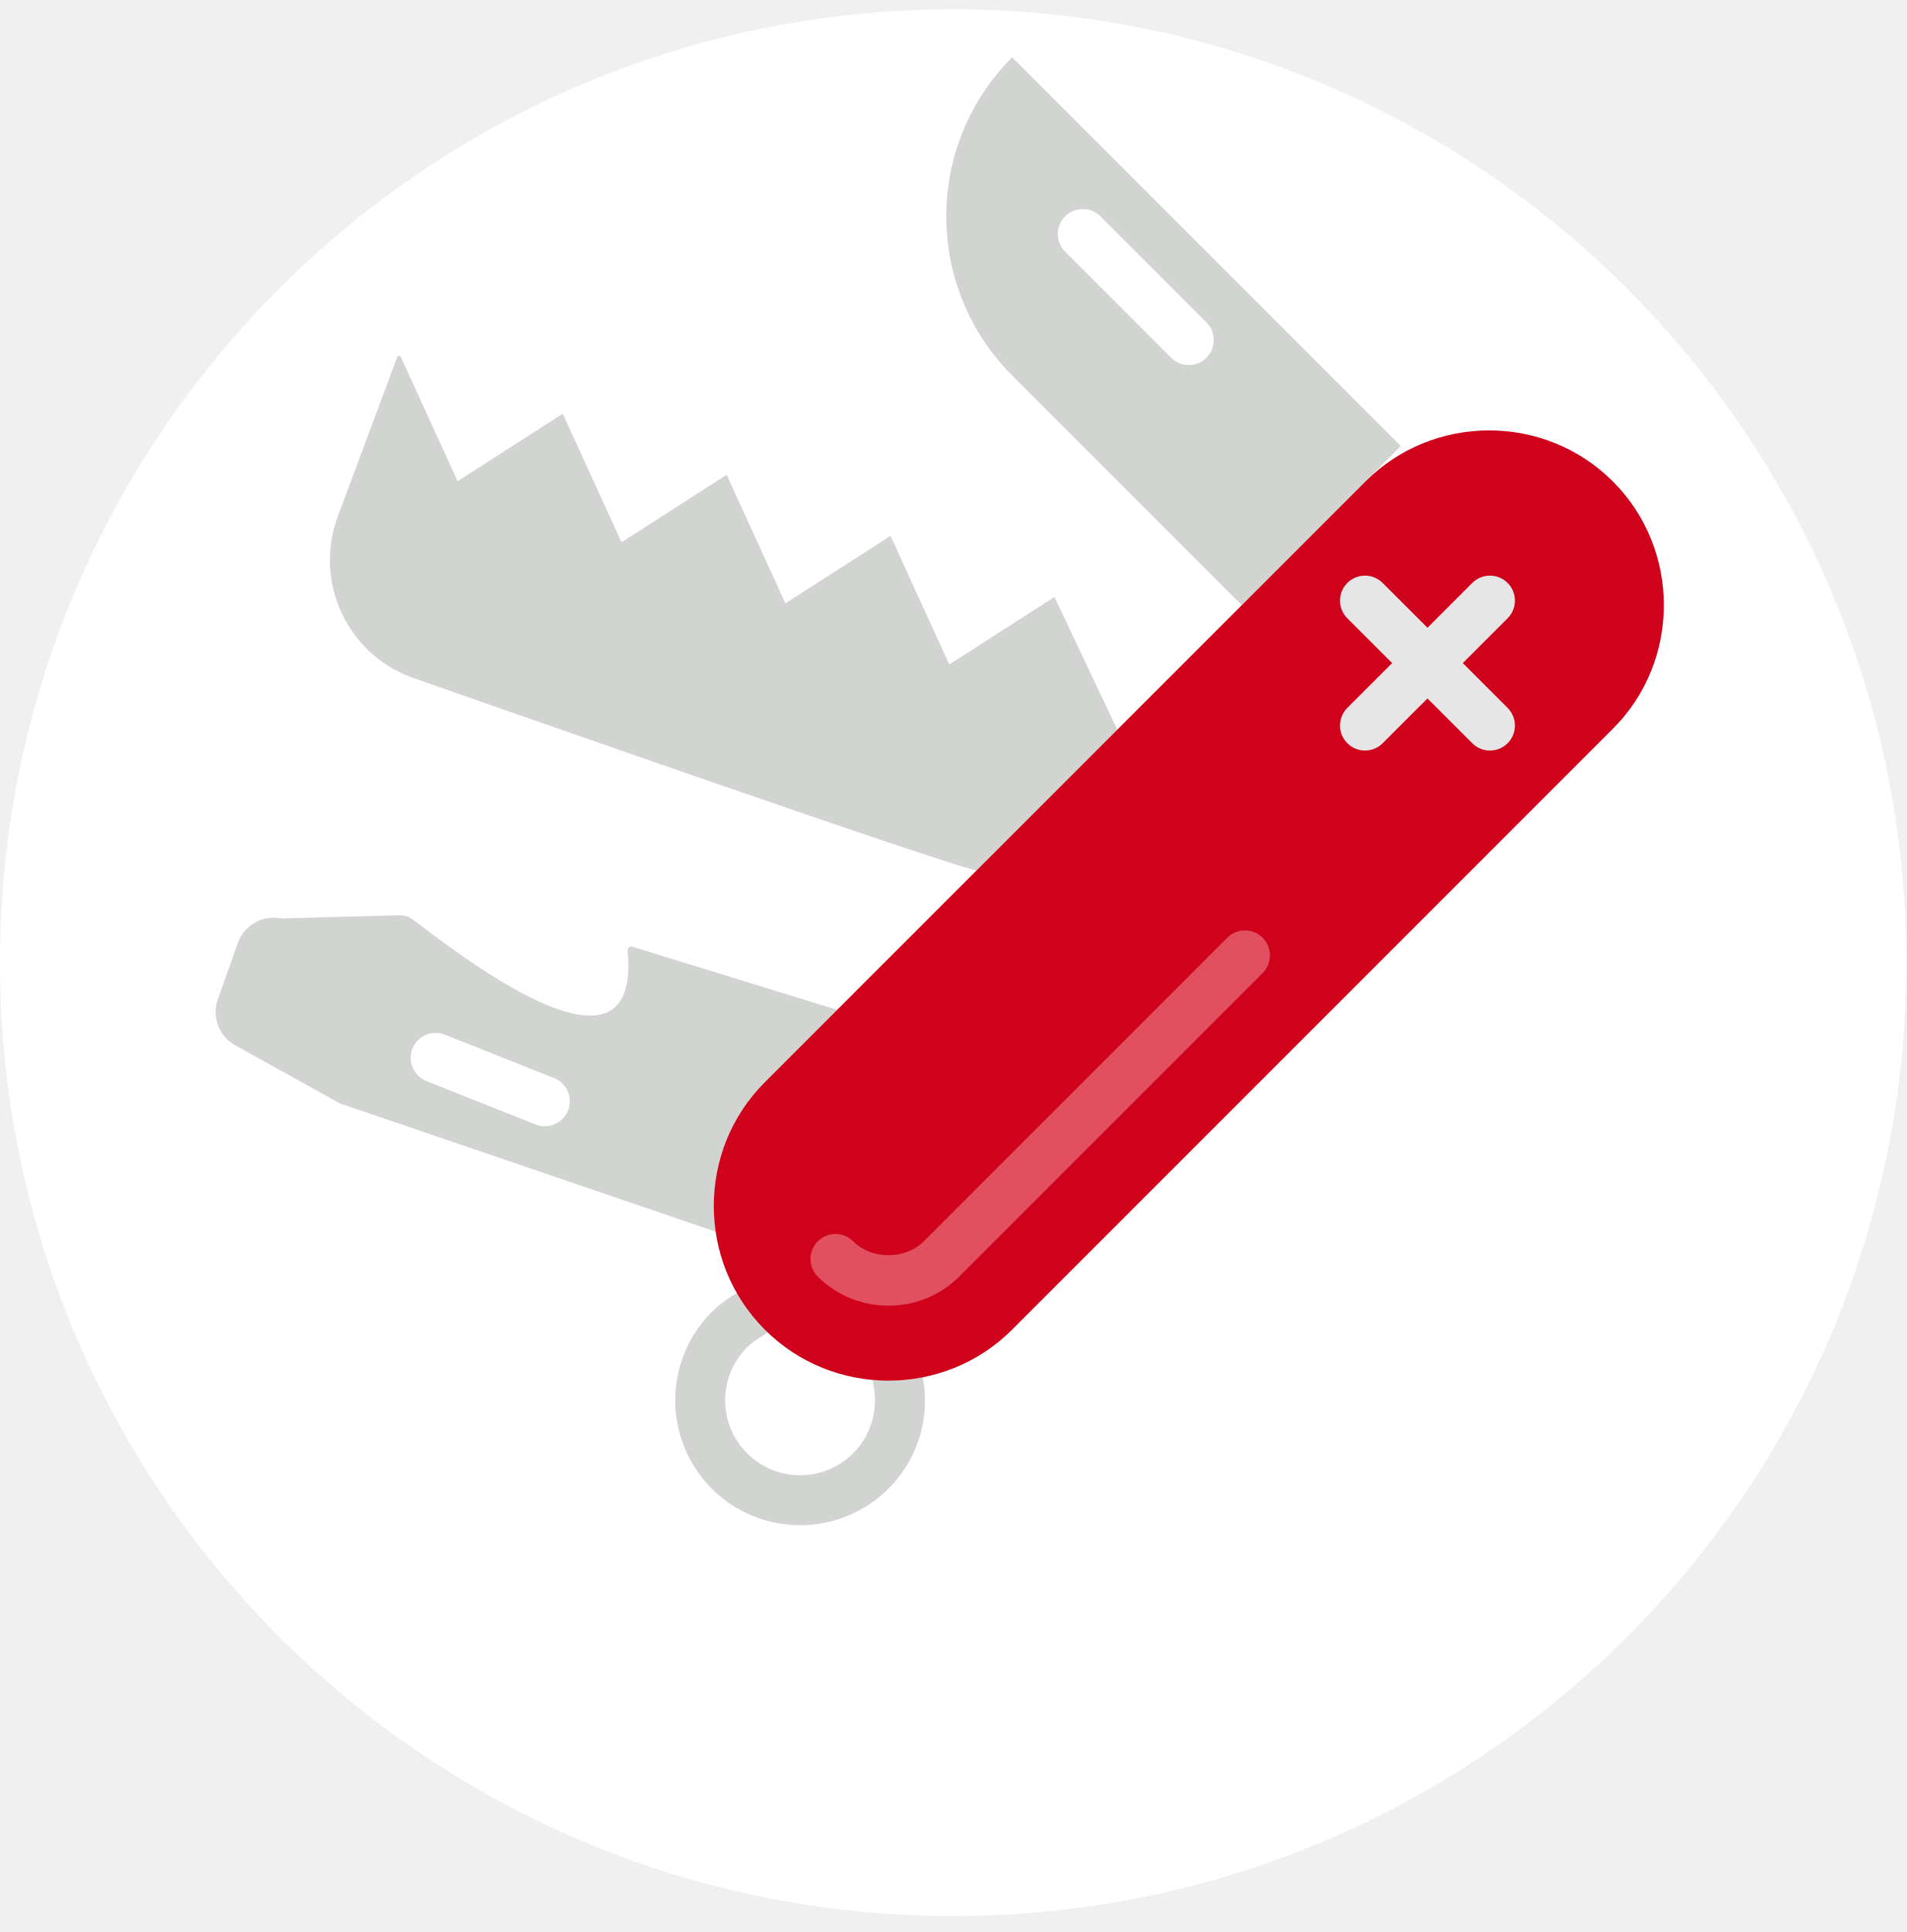
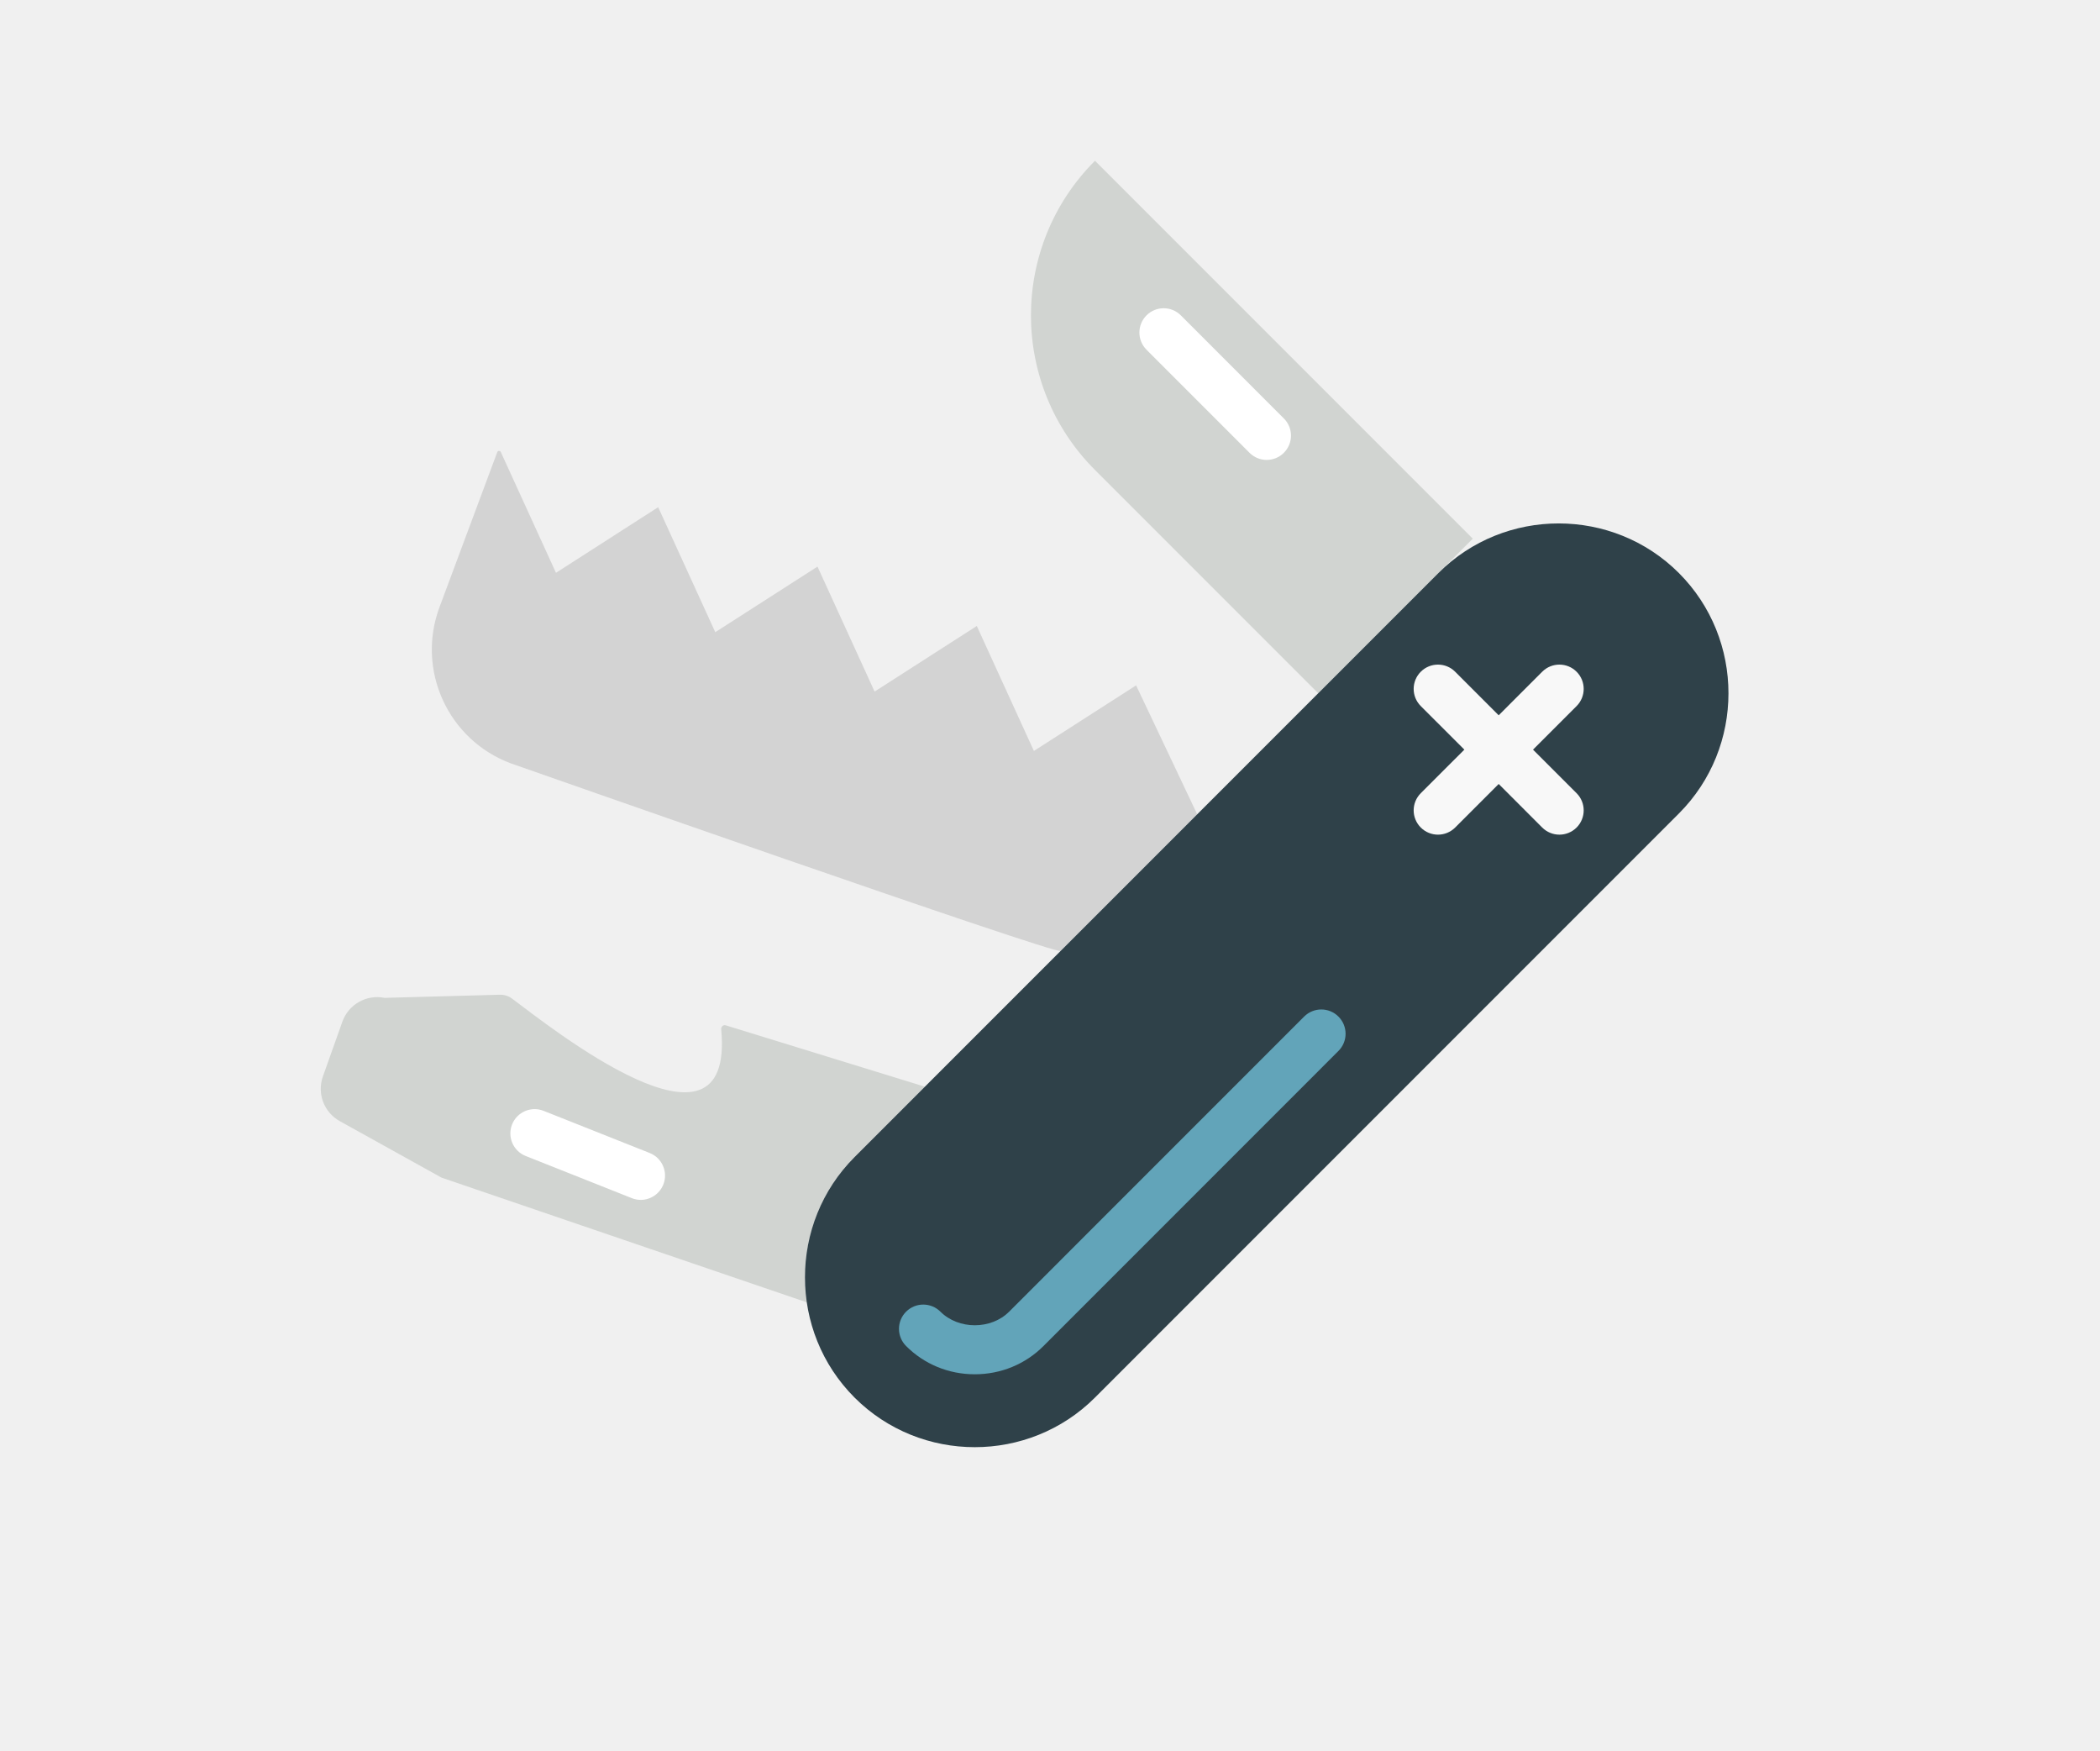
- <svg xmlns="http://www.w3.org/2000/svg" width="75px" height="76px" viewBox="0 0 75 76" version="1.1">
+ <svg xmlns="http://www.w3.org/2000/svg" width="120px" height="100px" viewBox="0 0 120 100" version="1.1">
  <defs />
-   <g id="Page-1" stroke="none" stroke-width="1" fill="none" fill-rule="evenodd">
-     <g id="Home" transform="translate(-720, -963)">
-       <g id="extensible" transform="translate(719.5, 963)">
-         <circle id="Oval-51-Copy-4" fill="#FFFFFF" cx="38" cy="37.87" r="37.5" />
-         <g id="Group" transform="translate(8, 2)">
-           <path d="M32.321,12.768 L41.357,21.804 L47.613,15.548 L32.321,0.256 C28.865,3.711 28.865,9.312 32.321,12.768" id="Fill-961" fill="#D1D4D1" />
-           <path d="M22.589,40.572 L25.436,37.725 L17.38,35.242 C17.28,35.207 17.182,35.294 17.192,35.4 C17.752,41.3 10.221,35.271 8.724,34.158 C8.581,34.052 8.408,33.999 8.231,34.003 L3.564,34.13 C2.834,33.982 2.107,34.393 1.858,35.094 L1.07,37.31 C0.825,37.999 1.114,38.764 1.753,39.119 L5.873,41.405 L20.664,46.454 C20.356,44.369 20.992,42.169 22.589,40.572" id="Fill-962" fill="#D1D4D1" />
-           <path d="M39.271,12.361 C39.02,12.361 38.769,12.265 38.576,12.073 L34.406,7.902 C34.022,7.517 34.022,6.896 34.406,6.512 C34.79,6.127 35.412,6.127 35.796,6.512 L39.966,10.683 C40.35,11.066 40.35,11.688 39.966,12.073 C39.774,12.265 39.523,12.361 39.271,12.361" id="Fill-963" fill="#FFFFFF" />
-           <path d="M30.93,32.231 L36.458,26.703 L33.985,21.484 L29.848,24.138 L27.537,19.08 L23.401,21.735 L21.088,16.677 L16.952,19.332 L14.641,14.274 L10.504,16.929 L8.27,12.041 C8.242,11.978 8.151,11.982 8.127,12.047 L5.789,18.319 C4.842,20.863 6.135,23.693 8.678,24.641 C8.678,24.641 30.762,32.399 30.93,32.231" id="Fill-964" fill="#D1D4D1" />
-           <path d="M13.935,42.305 C13.814,42.305 13.691,42.282 13.572,42.234 L9.278,40.528 C8.773,40.328 8.527,39.757 8.727,39.252 C8.928,38.747 9.5,38.5 10.004,38.702 L14.297,40.407 C14.803,40.608 15.049,41.179 14.849,41.683 C14.695,42.069 14.325,42.305 13.935,42.305" id="Fill-965" fill="#FFFFFF" />
-           <path d="M23.98,57.997 C22.719,57.997 21.461,57.518 20.503,56.56 C18.587,54.644 18.587,51.526 20.503,49.61 C20.792,49.321 21.127,49.071 21.556,48.827 C22.027,48.556 22.629,48.721 22.896,49.194 C23.166,49.665 23.001,50.265 22.53,50.534 C22.258,50.689 22.055,50.837 21.894,51 C20.743,52.15 20.743,54.02 21.894,55.17 C23.043,56.319 24.913,56.321 26.065,55.17 C26.766,54.469 27.063,53.468 26.864,52.491 C26.755,51.959 27.098,51.439 27.63,51.331 C28.166,51.222 28.681,51.565 28.79,52.096 C29.123,53.723 28.623,55.392 27.455,56.56 C26.496,57.518 25.238,57.997 23.98,57.997" id="Fill-966" fill="#D1D4D1" />
-           <path d="M55.954,26.67 L32.321,50.304 C29.644,52.981 25.265,52.981 22.589,50.304 C19.913,47.628 19.913,43.248 22.589,40.572 L46.223,16.938 C48.899,14.262 53.278,14.262 55.954,16.938 C58.631,19.615 58.631,23.993 55.954,26.67" id="Fill-1995" fill="#D0021B" />
-           <path d="M50.051,24.085 L51.814,22.322 C52.198,21.938 52.198,21.316 51.814,20.932 C51.43,20.548 50.808,20.548 50.424,20.932 L48.661,22.695 L46.898,20.932 C46.514,20.548 45.893,20.548 45.508,20.932 C45.124,21.316 45.124,21.938 45.508,22.322 L47.271,24.085 L45.508,25.847 C45.124,26.232 45.124,26.853 45.508,27.237 C45.7,27.429 45.952,27.525 46.203,27.525 C46.455,27.525 46.707,27.429 46.898,27.237 L48.661,25.475 L50.424,27.237 C50.615,27.429 50.867,27.525 51.119,27.525 C51.37,27.525 51.622,27.429 51.814,27.237 C52.198,26.853 52.198,26.232 51.814,25.847 L50.051,24.085" id="Fill-1996" fill="#E6E6E6" />
-           <path d="M27.455,49.362 C26.399,49.362 25.412,48.956 24.676,48.219 C24.291,47.834 24.291,47.212 24.676,46.829 C25.059,46.445 25.681,46.445 26.066,46.829 C26.799,47.561 28.114,47.561 28.846,46.829 L40.786,34.887 C41.17,34.503 41.792,34.503 42.176,34.887 C42.56,35.271 42.56,35.893 42.176,36.278 L30.236,48.219 C29.498,48.956 28.51,49.362 27.455,49.362" id="Fill-1997" fill="#E14F61" />
+   <g id="Style-Inventory" stroke="none" stroke-width="1" fill="none" fill-rule="evenodd">
+     <g id="Features" transform="translate(-1060, -404)">
+       <g id="extensible" transform="translate(1060, 404)">
+         <rect id="Rectangle-202" fill-opacity="0.01" fill="#FFFFFF" x="0" y="0" width="120" height="100" />
+         <g id="Group" transform="translate(16.94118, 8.823529)">
+           <path d="M45.629,18.025 L58.386,30.782 L67.218,21.95 L45.629,0.361 C40.751,5.239 40.751,13.147 45.629,18.025" id="Fill-961" fill="#D1D4D1" />
+           <path d="M31.89,57.279 L35.91,53.258 L24.537,49.754 C24.395,49.704 24.257,49.827 24.27,49.976 C25.062,58.306 14.429,49.794 12.316,48.223 C12.114,48.073 11.87,47.998 11.62,48.004 L5.031,48.183 C4.001,47.975 2.974,48.555 2.623,49.544 L1.51,52.673 C1.164,53.645 1.572,54.725 2.475,55.226 L8.291,58.454 L29.172,65.582 C28.738,62.639 29.636,59.533 31.89,57.279" id="Fill-962" fill="#D1D4D1" />
+           <path d="M55.441,17.451 C55.087,17.451 54.732,17.315 54.46,17.044 L48.573,11.155 C48.032,10.613 48.032,9.736 48.573,9.193 C49.116,8.65 49.994,8.65 50.535,9.193 L56.422,15.082 C56.965,15.623 56.965,16.501 56.422,17.044 C56.152,17.315 55.797,17.451 55.441,17.451" id="Fill-963" fill="#FFFFFF" />
+           <path d="M43.665,45.503 L51.471,37.698 L47.979,30.33 L42.139,34.077 L38.876,26.937 L33.036,30.685 L29.772,23.545 L23.932,27.292 L20.669,20.151 L14.829,23.9 L11.676,17 C11.636,16.911 11.508,16.916 11.473,17.008 L8.173,25.862 C6.835,29.454 8.661,33.45 12.252,34.788 C12.252,34.788 43.428,45.74 43.665,45.503" id="Fill-964" fill="#D3D3D3" />
+           <path d="M19.673,59.724 C19.502,59.724 19.328,59.692 19.16,59.624 L13.098,57.216 C12.385,56.933 12.038,56.127 12.32,55.415 C12.604,54.702 13.412,54.353 14.123,54.638 L20.185,57.046 C20.898,57.329 21.245,58.135 20.963,58.847 C20.745,59.391 20.224,59.724 19.673,59.724" id="Fill-965" fill="#FFFFFF" />
+           <path d="M78.994,37.652 L45.629,71.017 C41.85,74.796 35.669,74.796 31.89,71.017 C28.112,67.239 28.112,61.056 31.89,57.279 L65.256,23.912 C69.034,20.135 75.217,20.135 78.994,23.912 C82.773,27.692 82.773,33.873 78.994,37.652" id="Fill-1995" fill="#2F4149" />
+           <path d="M70.66,34.002 L73.149,31.514 C73.691,30.971 73.691,30.094 73.149,29.551 C72.607,29.009 71.729,29.009 71.186,29.551 L68.698,32.04 L66.21,29.551 C65.667,29.009 64.79,29.009 64.247,29.551 C63.704,30.094 63.704,30.971 64.247,31.514 L66.736,34.002 L64.247,36.49 C63.704,37.033 63.704,37.91 64.247,38.453 C64.518,38.723 64.873,38.859 65.228,38.859 C65.584,38.859 65.939,38.723 66.21,38.453 L68.698,35.964 L71.186,38.453 C71.457,38.723 71.812,38.859 72.167,38.859 C72.523,38.859 72.878,38.723 73.149,38.453 C73.691,37.91 73.691,37.033 73.149,36.49 L70.66,34.002" id="Fill-1996" fill="#F8F8F8" />
+           <path d="M38.759,69.687 C37.269,69.687 35.876,69.114 34.836,68.073 C34.293,67.531 34.293,66.652 34.836,66.111 C35.377,65.57 36.256,65.57 36.798,66.111 C37.834,67.145 39.691,67.145 40.723,66.111 L57.58,49.253 C58.123,48.71 59.001,48.71 59.542,49.253 C60.085,49.794 60.085,50.673 59.542,51.215 L42.686,68.073 C41.645,69.114 40.25,69.687 38.759,69.687" id="Fill-1997" fill="#62A4B9" />
        </g>
      </g>
    </g>
  </g>
</svg>
